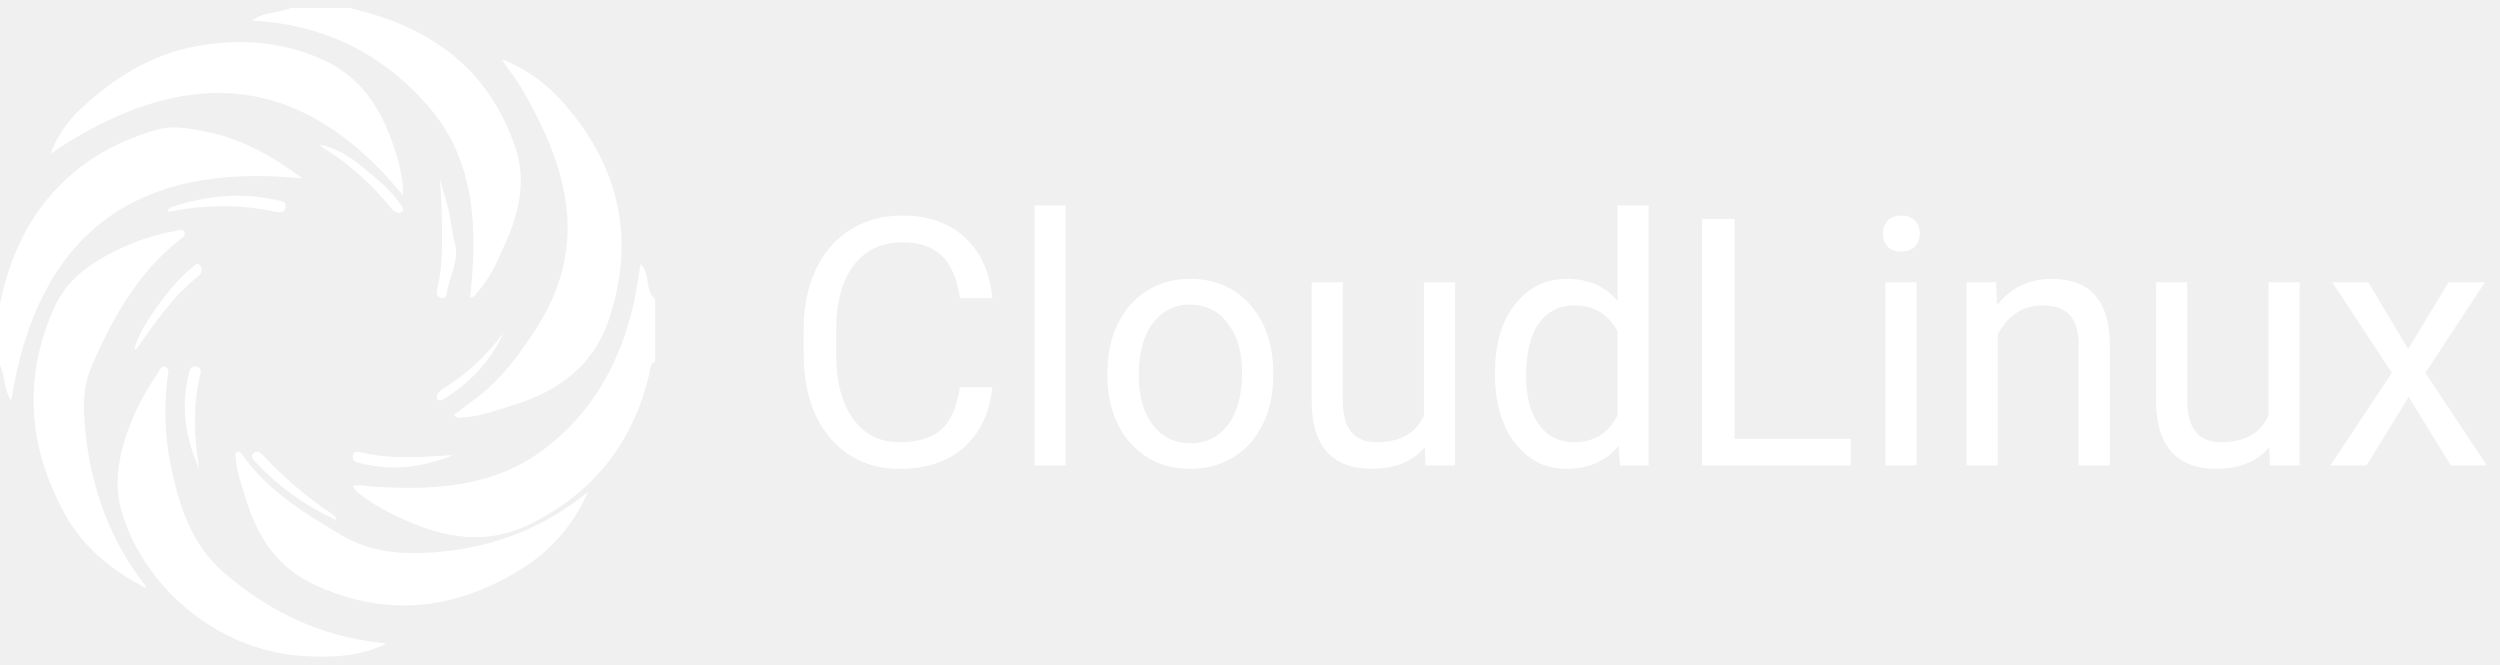
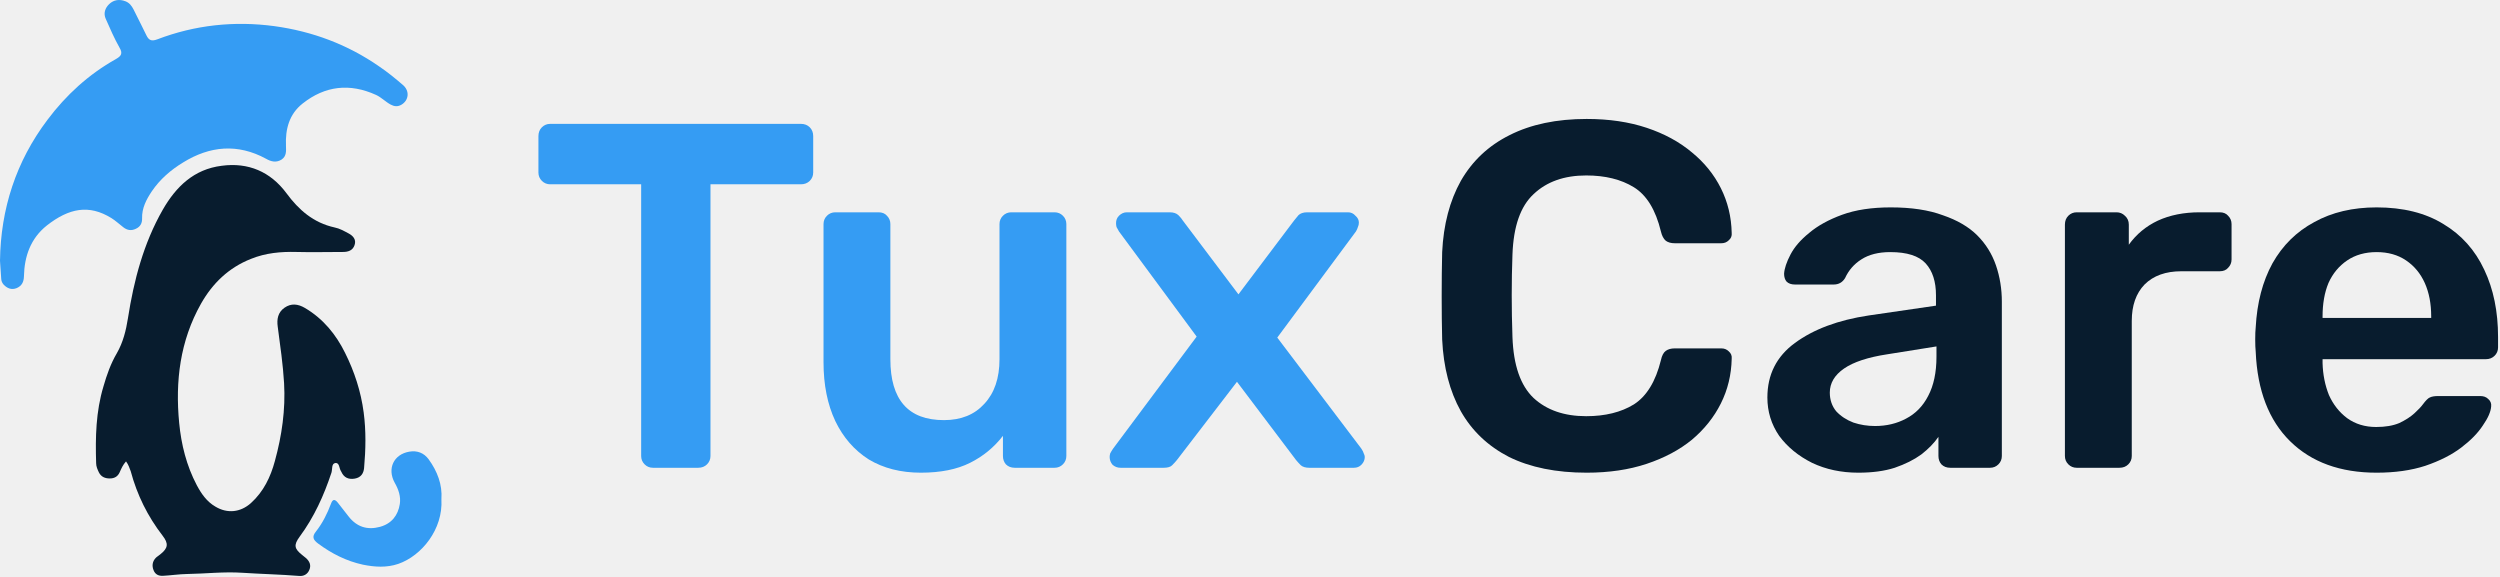
- <svg xmlns="http://www.w3.org/2000/svg" width="158" height="42" viewBox="0 0 158 42" fill="none">
-   <path d="M62.721 24.471C62.529 26.119 61.922 27.392 60.901 28.291C59.887 29.182 58.535 29.628 56.847 29.628C55.017 29.628 53.548 28.968 52.442 27.649C51.342 26.329 50.792 24.564 50.792 22.353V20.855C50.792 19.408 51.048 18.134 51.559 17.036C52.076 15.938 52.807 15.096 53.751 14.511C54.694 13.919 55.786 13.623 57.028 13.623C58.674 13.623 59.993 14.087 60.986 15.014C61.979 15.934 62.557 17.211 62.721 18.844H60.667C60.49 17.603 60.103 16.704 59.507 16.148C58.918 15.592 58.092 15.314 57.028 15.314C55.723 15.314 54.698 15.799 53.953 16.769C53.215 17.739 52.846 19.119 52.846 20.909V22.417C52.846 24.108 53.197 25.452 53.9 26.451C54.602 27.449 55.584 27.948 56.847 27.948C57.982 27.948 58.851 27.692 59.454 27.178C60.064 26.658 60.468 25.755 60.667 24.471H62.721Z" fill="white" />
-   <path d="M67.349 29.414H65.381V12.982H67.349V29.414Z" fill="white" />
-   <path d="M69.988 23.519C69.988 22.385 70.208 21.365 70.648 20.46C71.095 19.554 71.712 18.855 72.499 18.363C73.294 17.871 74.198 17.625 75.213 17.625C76.78 17.625 78.046 18.17 79.011 19.261C79.983 20.353 80.469 21.804 80.469 23.616V23.755C80.469 24.882 80.253 25.894 79.82 26.793C79.394 27.685 78.781 28.38 77.979 28.879C77.184 29.378 76.269 29.628 75.234 29.628C73.673 29.628 72.407 29.082 71.435 27.991C70.47 26.9 69.988 25.456 69.988 23.659V23.519ZM71.967 23.755C71.967 25.038 72.261 26.069 72.85 26.847C73.446 27.624 74.241 28.013 75.234 28.013C76.234 28.013 77.028 27.62 77.617 26.836C78.206 26.044 78.5 24.939 78.5 23.519C78.5 22.25 78.199 21.223 77.596 20.438C77 19.647 76.206 19.251 75.213 19.251C74.241 19.251 73.457 19.639 72.861 20.417C72.265 21.194 71.967 22.307 71.967 23.755Z" fill="white" />
-   <path d="M90.045 28.269C89.279 29.175 88.155 29.628 86.672 29.628C85.445 29.628 84.509 29.271 83.863 28.558C83.225 27.838 82.902 26.775 82.895 25.37V17.839H84.864V25.317C84.864 27.071 85.573 27.948 86.992 27.948C88.495 27.948 89.496 27.385 89.992 26.258V17.839H91.961V29.414H90.088L90.045 28.269Z" fill="white" />
-   <path d="M94.483 23.53C94.483 21.754 94.901 20.328 95.738 19.251C96.575 18.167 97.671 17.625 99.026 17.625C100.374 17.625 101.441 18.088 102.229 19.015V12.982H104.197V29.414H102.388L102.293 28.173C101.505 29.143 100.409 29.628 99.005 29.628C97.671 29.628 96.582 29.079 95.738 27.981C94.901 26.882 94.483 25.449 94.483 23.68V23.53ZM96.451 23.755C96.451 25.067 96.721 26.094 97.26 26.836C97.799 27.578 98.544 27.948 99.494 27.948C100.743 27.948 101.654 27.385 102.229 26.258V20.941C101.64 19.85 100.736 19.304 99.516 19.304C98.551 19.304 97.799 19.679 97.26 20.428C96.721 21.176 96.451 22.285 96.451 23.755Z" fill="white" />
-   <path d="M109.624 27.735H116.966V29.414H107.57V13.837H109.624V27.735Z" fill="white" />
-   <path d="M121.126 29.414H119.158V17.839H121.126V29.414ZM118.998 14.768C118.998 14.447 119.094 14.176 119.286 13.955C119.484 13.734 119.775 13.623 120.158 13.623C120.541 13.623 120.832 13.734 121.031 13.955C121.229 14.176 121.329 14.447 121.329 14.768C121.329 15.089 121.229 15.357 121.031 15.57C120.832 15.784 120.541 15.892 120.158 15.892C119.775 15.892 119.484 15.784 119.286 15.57C119.094 15.357 118.998 15.089 118.998 14.768Z" fill="white" />
-   <path d="M126.149 17.839L126.213 19.294C127.092 18.181 128.241 17.625 129.66 17.625C132.093 17.625 133.32 19.005 133.342 21.765V29.414H131.373V21.754C131.366 20.92 131.175 20.303 130.799 19.903C130.43 19.504 129.852 19.304 129.064 19.304C128.426 19.304 127.865 19.475 127.383 19.818C126.901 20.16 126.525 20.609 126.255 21.166V29.414H124.287V17.839H126.149Z" fill="white" />
-   <path d="M143.418 28.269C142.652 29.175 141.528 29.628 140.045 29.628C138.818 29.628 137.882 29.271 137.236 28.558C136.598 27.838 136.275 26.775 136.268 25.37V17.839H138.236V25.317C138.236 27.071 138.946 27.948 140.364 27.948C141.868 27.948 142.869 27.385 143.365 26.258V17.839H145.334V29.414H143.461L143.418 28.269Z" fill="white" />
-   <path d="M152.197 22.064L154.75 17.839H157.049L153.282 23.562L157.166 29.414H154.889L152.229 25.081L149.569 29.414H147.281L151.165 23.562L147.398 17.839H149.675L152.197 22.064Z" fill="white" />
-   <path fill-rule="evenodd" clip-rule="evenodd" d="M22.104 0.5C22.327 0.561 22.551 0.624 22.777 0.681C27.46 1.89 30.965 4.525 32.577 9.346C33.271 11.423 32.807 13.46 31.932 15.382C31.495 16.338 31.112 17.341 30.418 18.159C30.22 18.395 30.09 18.698 29.711 18.842C30.194 14.457 30.062 10.153 27.057 6.702C24.193 3.412 20.498 1.538 15.925 1.298C16.779 0.681 17.657 0.864 18.36 0.5C19.608 0.5 20.856 0.5 22.104 0.5Z" fill="white" />
-   <path fill-rule="evenodd" clip-rule="evenodd" d="M41.407 22.835C41.066 22.989 41.108 23.323 41.041 23.604C40.024 27.941 37.539 31.129 33.513 33.121C30.804 34.462 28.146 34.025 25.547 32.847C24.662 32.446 23.774 32 22.988 31.401C22.75 31.221 22.484 31.078 22.296 30.708C22.739 30.617 23.125 30.717 23.515 30.744C27.254 31 30.992 30.817 34.124 28.578C37.333 26.284 39.208 22.969 40.062 19.119C40.235 18.335 40.34 17.535 40.488 16.684C41.129 17.346 40.73 18.35 41.407 18.919C41.407 20.224 41.407 21.529 41.407 22.835Z" fill="white" />
-   <path fill-rule="evenodd" clip-rule="evenodd" d="M0 19.178C0.479 16.927 1.279 14.812 2.694 12.962C4.546 10.54 7.016 9.019 9.925 8.193C10.998 7.891 12.12 8.138 13.17 8.358C15.355 8.812 17.266 9.901 19.111 11.276C8.494 10.195 2.369 14.828 0.708 25.316C0.224 24.62 0.343 23.777 0 23.087C0 21.784 0 20.481 0 19.178Z" fill="white" />
-   <path fill-rule="evenodd" clip-rule="evenodd" d="M9.257 37.184C7.101 36.084 5.252 34.612 4.044 32.384C1.776 28.194 1.449 23.869 3.426 19.445C4.224 17.656 5.723 16.634 7.307 15.851C8.513 15.256 9.803 14.816 11.133 14.589C11.319 14.558 11.561 14.417 11.662 14.698C11.741 14.917 11.524 15.02 11.387 15.129C8.728 17.21 7.08 20.119 5.746 23.262C5.219 24.505 5.254 25.865 5.388 27.197C5.754 30.853 6.952 34.144 9.162 36.977C9.208 37.032 9.226 37.115 9.257 37.184Z" fill="white" />
-   <path fill-rule="evenodd" clip-rule="evenodd" d="M3.185 9.714C3.623 8.571 4.306 7.62 5.146 6.84C7.189 4.941 9.511 3.464 12.353 2.931C15.171 2.402 17.914 2.612 20.52 3.829C22.753 4.869 23.989 6.747 24.77 8.929C25.153 10 25.481 11.103 25.481 12.368C18.935 4.322 11.45 4.135 3.185 9.714Z" fill="white" />
-   <path fill-rule="evenodd" clip-rule="evenodd" d="M37.16 31.092C36.252 33.148 34.848 34.779 32.963 35.954C28.761 38.576 24.343 39.061 19.796 36.915C17.614 35.884 16.32 34.03 15.622 31.779C15.337 30.864 14.982 29.963 14.902 28.993C14.889 28.847 14.792 28.664 14.971 28.577C15.153 28.489 15.261 28.66 15.347 28.783C16.943 31.043 19.261 32.444 21.586 33.826C23.426 34.921 25.446 35.068 27.548 34.898C31.157 34.606 34.358 33.38 37.16 31.092Z" fill="white" />
-   <path fill-rule="evenodd" clip-rule="evenodd" d="M28.666 26.236C29.2 25.835 29.697 25.472 30.185 25.096C31.748 23.889 32.88 22.335 33.931 20.692C37.356 15.331 35.768 10.327 32.864 5.411C32.525 4.837 32.062 4.336 31.714 3.737C33.21 4.333 34.493 5.244 35.542 6.424C39.134 10.467 40.201 15.057 38.477 20.207C37.476 23.19 35.2 24.78 32.281 25.654C31.31 25.946 30.356 26.314 29.326 26.374C29.136 26.385 28.946 26.46 28.666 26.236Z" fill="white" />
-   <path fill-rule="evenodd" clip-rule="evenodd" d="M24.419 40.677C22.666 41.534 20.834 41.574 19.005 41.445C13.945 41.087 9.288 37.393 7.733 32.492C7.068 30.398 7.598 28.384 8.387 26.436C8.791 25.436 9.349 24.511 9.95 23.619C10.077 23.433 10.173 23.078 10.439 23.174C10.753 23.284 10.613 23.641 10.583 23.891C10.367 25.728 10.408 27.55 10.781 29.365C11.311 31.937 12.068 34.378 14.136 36.175C17.004 38.665 20.267 40.217 24.039 40.622C24.166 40.635 24.292 40.66 24.419 40.677Z" fill="white" />
-   <path fill-rule="evenodd" clip-rule="evenodd" d="M10.618 13.387C10.624 13.15 10.748 13.122 10.846 13.09C13.031 12.357 15.243 12.133 17.496 12.65C17.724 12.702 18.078 12.69 18.048 13.06C18.014 13.484 17.633 13.432 17.384 13.38C15.133 12.892 12.878 12.94 10.618 13.387Z" fill="white" />
-   <path fill-rule="evenodd" clip-rule="evenodd" d="M27.793 11.29C27.956 11.86 28.116 12.431 28.283 13.001C28.506 13.77 28.524 14.569 28.742 15.352C29.055 16.462 28.374 17.516 28.219 18.613C28.199 18.759 28.056 18.874 27.889 18.834C27.579 18.761 27.577 18.502 27.631 18.28C27.88 17.241 27.943 16.189 27.939 15.126C27.936 13.85 27.919 12.577 27.793 11.29Z" fill="white" />
-   <path fill-rule="evenodd" clip-rule="evenodd" d="M8.494 22.036C8.737 21.236 9.125 20.548 9.565 19.907C10.334 18.782 11.146 17.706 12.162 16.893C12.309 16.776 12.487 16.54 12.662 16.805C12.806 17.018 12.739 17.295 12.57 17.427C10.986 18.65 9.805 20.378 8.603 22.077C8.597 22.086 8.563 22.062 8.494 22.036Z" fill="white" />
-   <path fill-rule="evenodd" clip-rule="evenodd" d="M12.589 29.631C11.721 27.69 11.411 25.692 11.935 23.634C11.989 23.423 12.026 23.115 12.39 23.163C12.754 23.211 12.695 23.502 12.643 23.721C12.178 25.686 12.269 27.648 12.589 29.631Z" fill="white" />
-   <path fill-rule="evenodd" clip-rule="evenodd" d="M21.234 32.868C19.202 31.916 17.566 30.709 16.186 29.24C16.021 29.064 15.757 28.797 16.074 28.609C16.377 28.428 16.575 28.727 16.748 28.907C18.002 30.231 19.395 31.428 20.968 32.471C21.076 32.542 21.227 32.586 21.234 32.868Z" fill="white" />
-   <path fill-rule="evenodd" clip-rule="evenodd" d="M20.172 9.132C21.242 9.352 22.1 9.884 22.861 10.518C23.75 11.261 24.687 11.976 25.32 12.926C25.416 13.071 25.599 13.242 25.371 13.392C25.181 13.516 24.983 13.412 24.843 13.277C24.69 13.127 24.556 12.961 24.419 12.801C23.296 11.487 22.013 10.317 20.473 9.375C20.363 9.308 20.273 9.215 20.172 9.132Z" fill="white" />
-   <path fill-rule="evenodd" clip-rule="evenodd" d="M28.666 28.759C26.729 29.539 24.759 29.789 22.74 29.266C22.542 29.214 22.287 29.166 22.296 28.847C22.305 28.557 22.52 28.524 22.708 28.569C24.684 29.052 26.673 28.884 28.666 28.759Z" fill="white" />
-   <path fill-rule="evenodd" clip-rule="evenodd" d="M31.851 21C31.012 22.824 29.697 24.197 28.03 25.23C27.902 25.311 27.756 25.381 27.645 25.212C27.567 25.094 27.612 24.962 27.689 24.863C27.764 24.766 27.851 24.667 27.953 24.605C29.483 23.662 30.769 22.453 31.851 21Z" fill="white" />
+ <svg xmlns="http://www.w3.org/2000/svg" width="1274" height="294" viewBox="0 0 1274 294" fill="none">
+   <path d="M64.219 235.122C62.606 236.946 61.834 238.77 60.992 240.665C60.01 242.84 58.326 243.822 55.94 243.822C53.484 243.822 51.52 242.98 50.397 240.735C49.696 239.261 48.994 237.718 48.994 236.034C48.573 222.843 48.854 209.722 52.713 196.952C54.397 191.058 56.431 185.305 59.519 180.043C62.746 174.43 64.219 168.395 65.202 162.151C68.219 142.856 73.13 124.052 82.953 106.861C89.689 95.144 98.811 86.233 112.984 84.479C126.525 82.655 137.822 87.496 145.961 98.442C152.276 107.002 159.713 113.527 170.518 115.913C173.044 116.404 175.36 117.737 177.605 118.93C179.85 120.122 181.675 122.017 180.692 124.894C179.78 127.63 177.465 128.402 174.798 128.402C166.87 128.402 159.011 128.612 151.083 128.402C143.154 128.191 135.366 128.893 127.929 131.91C116.562 136.4 108.353 144.329 102.459 154.713C91.724 173.728 89.268 194.286 91.303 215.476C92.355 226.491 95.022 237.297 100.284 247.26C102.599 251.61 105.406 255.68 109.826 258.206C115.931 261.854 122.596 261.082 127.859 256.381C134.314 250.558 137.892 243.05 140.067 234.981C143.646 222.001 145.54 208.74 144.768 195.268C144.207 185.726 142.804 176.184 141.541 166.571C140.979 162.642 141.611 159.204 144.979 156.818C148.417 154.433 151.855 154.854 155.433 156.959C164.695 162.431 171.22 170.43 175.851 179.832C180.622 189.375 183.92 199.478 185.323 210.143C186.586 219.615 186.376 229.158 185.534 238.56C185.253 241.296 183.92 243.331 180.833 243.892C177.605 244.453 175.29 243.401 173.956 240.454C173.886 240.314 173.886 240.244 173.816 240.173C172.764 238.77 173.115 235.683 170.869 235.964C168.834 236.244 169.466 239.121 168.905 240.875C165.046 252.522 160.064 263.538 152.697 273.501C149.539 277.782 149.96 279.676 154.17 282.974C154.731 283.465 155.433 283.956 155.994 284.447C157.819 286.131 158.661 288.096 157.608 290.481C156.696 292.656 154.731 293.709 152.486 293.498C142.804 292.727 133.121 292.516 123.508 291.885C114.036 291.253 104.634 292.376 95.232 292.516C91.233 292.586 87.163 293.218 83.094 293.428C80.919 293.568 79.094 292.797 78.252 290.551C77.34 288.306 77.691 286.131 79.305 284.377C79.936 283.675 80.919 283.184 81.691 282.483C85.69 279.325 85.971 277.01 82.883 273.01C75.235 263.117 69.833 252.172 66.605 240.103C65.974 238.49 65.483 236.806 64.219 235.122Z" fill="#081C2E" />
+   <path d="M0 132.883C0.351 106.501 8.139 82.294 24.207 61.035C33.679 48.405 45.186 37.881 59.078 30.092C61.815 28.549 62.657 27.216 60.903 24.269C58.236 19.568 56.061 14.516 53.886 9.604C52.623 6.798 53.535 4.061 55.71 2.027C58.026 -0.148 60.903 -0.499 63.849 0.623C65.954 1.395 67.077 2.939 68.059 4.833C70.234 9.254 72.48 13.534 74.585 17.954C75.777 20.48 77.181 21.181 80.128 20.059C99.423 12.692 119.49 10.587 139.837 13.323C159.203 15.989 177.095 22.655 193.162 33.811C197.442 36.688 201.371 39.915 205.301 43.283C208.879 46.3 208.388 51.142 204.529 53.387C202.705 54.439 200.95 54.299 199.126 53.317C196.46 51.913 194.355 49.598 191.548 48.335C178.217 42.301 165.658 43.704 154.221 52.755C147.345 58.158 145.38 65.876 145.731 74.156C145.801 76.962 146.082 79.558 143.486 81.312C140.82 82.996 138.224 82.435 135.557 80.891C121.104 73.033 106.93 74.366 93.319 82.786C87.074 86.575 81.531 91.346 77.391 97.45C74.585 101.66 72.269 106.01 72.409 111.272C72.48 113.658 71.568 115.552 69.182 116.605C66.867 117.728 64.762 117.307 62.867 115.833C60.832 114.289 58.938 112.465 56.763 111.132C45.326 104.045 35.152 106.08 23.856 114.921C15.647 121.446 12.419 130.568 12.209 140.741C12.138 143.618 11.156 145.723 8.42 146.846C5.894 147.828 3.789 146.986 1.965 145.162C1.193 144.32 0.702 143.337 0.631 142.215C0.421 139.057 0.21 135.9 0 132.883Z" fill="#359CF3" />
+   <path d="M224.941 254.443C225.854 269.669 214.908 283.211 202.98 287.35C197.016 289.385 190.912 288.964 185.018 287.771C176.528 285.947 168.95 282.088 162.074 276.966C159.619 275.142 158.847 273.528 160.952 270.932C164.39 266.582 166.775 261.74 168.67 256.689C169.512 254.303 170.634 254.233 172.178 256.198C174.002 258.583 175.897 260.969 177.721 263.284C181.861 268.546 187.263 270.23 193.648 268.476C199.542 266.862 202.84 262.653 203.752 256.829C204.313 253.04 203.12 249.462 201.156 246.024C197.156 238.797 200.665 231.5 208.593 230.167C212.593 229.465 216.031 230.798 218.416 234.026C222.837 240.13 225.503 246.936 224.941 254.443Z" fill="#359CF3" />
+   <path d="M332.748 238.378C331.078 238.378 329.658 237.794 328.489 236.626C327.32 235.457 326.736 234.038 326.736 232.369V93.918H280.394C278.724 93.918 277.304 93.334 276.135 92.165C274.966 90.997 274.382 89.578 274.382 87.909V69.382C274.382 67.546 274.966 66.044 276.135 64.875C277.304 63.707 278.724 63.123 280.394 63.123H408.147C409.984 63.123 411.487 63.707 412.656 64.875C413.825 66.044 414.409 67.546 414.409 69.382V87.909C414.409 89.578 413.825 90.997 412.656 92.165C411.487 93.334 409.984 93.918 408.147 93.918H362.056V232.369C362.056 234.038 361.471 235.457 360.302 236.626C359.133 237.794 357.63 238.378 355.793 238.378H332.748Z" fill="#359CF3" />
+   <path d="M469.266 240.882C459.079 240.882 450.228 238.628 442.714 234.122C435.366 229.448 429.688 222.939 425.68 214.593C421.672 206.081 419.668 196.066 419.668 184.55V114.197C419.668 112.528 420.252 111.109 421.421 109.941C422.59 108.773 424.01 108.188 425.68 108.188H447.723C449.56 108.188 450.98 108.773 451.982 109.941C453.151 111.109 453.735 112.528 453.735 114.197V183.048C453.735 203.744 462.837 214.093 481.039 214.093C489.723 214.093 496.57 211.339 501.58 205.831C506.757 200.323 509.346 192.728 509.346 183.048V114.197C509.346 112.528 509.93 111.109 511.099 109.941C512.268 108.773 513.688 108.188 515.357 108.188H537.401C539.071 108.188 540.491 108.773 541.66 109.941C542.829 111.109 543.413 112.528 543.413 114.197V232.369C543.413 234.038 542.829 235.457 541.66 236.626C540.491 237.794 539.071 238.378 537.401 238.378H517.111C515.274 238.378 513.771 237.794 512.602 236.626C511.6 235.457 511.099 234.038 511.099 232.369V222.104C506.59 227.946 500.996 232.536 494.316 235.874C487.636 239.213 479.286 240.882 469.266 240.882Z" fill="#359CF3" />
+   <path d="M570.991 238.378C569.488 238.378 568.152 237.877 566.983 236.876C565.981 235.708 565.48 234.372 565.48 232.87C565.48 232.369 565.564 231.785 565.731 231.118C566.065 230.45 566.566 229.615 567.234 228.614L609.818 171.531L570.24 117.953C569.739 117.118 569.321 116.367 568.987 115.699C568.82 115.032 568.737 114.364 568.737 113.696C568.737 112.194 569.238 110.942 570.24 109.941C571.409 108.773 572.745 108.188 574.248 108.188H596.041C598.045 108.188 599.548 108.689 600.55 109.691C601.552 110.692 602.303 111.61 602.804 112.445L631.11 149.999L659.416 112.445C660.084 111.61 660.836 110.692 661.671 109.691C662.673 108.689 664.176 108.188 666.18 108.188H686.971C688.474 108.188 689.726 108.773 690.728 109.941C691.897 110.942 692.482 112.111 692.482 113.446C692.482 114.281 692.315 115.032 691.981 115.699C691.814 116.367 691.48 117.118 690.979 117.953L650.899 172.031L693.734 228.614C694.402 229.615 694.82 230.45 694.987 231.118C695.321 231.785 695.488 232.369 695.488 232.87C695.488 234.372 694.903 235.708 693.734 236.876C692.732 237.877 691.48 238.378 689.977 238.378H667.182C665.345 238.378 663.925 237.961 662.923 237.126C661.921 236.125 661.086 235.207 660.418 234.372L630.359 194.564L599.798 234.372C599.13 235.207 598.295 236.125 597.293 237.126C596.458 237.961 595.039 238.378 593.035 238.378H570.991Z" fill="#359CF3" />
+   <path d="M808.575 240.882C793.044 240.882 779.852 238.211 768.997 232.87C758.309 227.362 750.126 219.601 744.448 209.586C738.77 199.405 735.597 187.22 734.929 173.033C734.762 166.19 734.679 158.846 734.679 151.001C734.679 143.156 734.762 135.645 734.929 128.468C735.597 114.448 738.77 102.347 744.448 92.165C750.293 81.984 758.559 74.222 769.247 68.881C780.102 63.373 793.211 60.619 808.575 60.619C819.931 60.619 830.118 62.121 839.136 65.126C848.154 68.13 855.835 72.303 862.181 77.644C868.527 82.818 873.454 88.91 876.961 95.921C880.468 102.931 882.305 110.525 882.472 118.704C882.639 120.206 882.138 121.458 880.969 122.459C879.967 123.461 878.714 123.961 877.211 123.961H853.414C851.577 123.961 850.074 123.544 848.905 122.71C847.736 121.708 846.901 120.122 846.4 117.953C843.728 106.937 839.136 99.426 832.623 95.42C826.11 91.414 818.01 89.411 808.325 89.411C797.136 89.411 788.201 92.582 781.522 98.925C774.842 105.101 771.251 115.366 770.75 129.72C770.249 143.406 770.249 157.427 770.75 171.781C771.251 186.135 774.842 196.484 781.522 202.826C788.201 209.002 797.136 212.09 808.325 212.09C818.01 212.09 826.11 210.087 832.623 206.081C839.136 201.908 843.728 194.397 846.4 183.548C846.901 181.212 847.736 179.626 848.905 178.791C850.074 177.957 851.577 177.539 853.414 177.539H877.211C878.714 177.539 879.967 178.04 880.969 179.042C882.138 180.043 882.639 181.295 882.472 182.797C882.305 190.976 880.468 198.57 876.961 205.58C873.454 212.591 868.527 218.766 862.181 224.107C855.835 229.282 848.154 233.371 839.136 236.375C830.118 239.38 819.931 240.882 808.575 240.882Z" fill="#081C2E" />
+   <path d="M946.998 240.882C938.314 240.882 930.465 239.213 923.451 235.874C916.437 232.369 910.843 227.779 906.668 222.104C902.66 216.263 900.656 209.753 900.656 202.576C900.656 190.892 905.332 181.629 914.684 174.785C924.203 167.775 936.727 163.102 952.258 160.765L986.576 155.758V150.5C986.576 143.49 984.823 138.065 981.316 134.226C977.809 130.387 971.797 128.468 963.28 128.468C957.268 128.468 952.342 129.72 948.501 132.223C944.827 134.56 942.071 137.731 940.234 141.737C938.898 143.907 936.978 144.992 934.473 144.992H914.684C912.847 144.992 911.427 144.491 910.425 143.49C909.59 142.488 909.173 141.153 909.173 139.484C909.34 136.813 910.425 133.559 912.429 129.72C914.433 125.881 917.606 122.209 921.948 118.704C926.29 115.032 931.885 111.944 938.731 109.44C945.578 106.937 953.845 105.685 963.531 105.685C974.051 105.685 982.902 107.02 990.083 109.691C997.431 112.194 1003.28 115.616 1007.62 119.956C1011.96 124.295 1015.13 129.386 1017.14 135.228C1019.14 141.07 1020.14 147.245 1020.14 153.755V232.369C1020.14 234.038 1019.56 235.457 1018.39 236.626C1017.22 237.794 1015.8 238.378 1014.13 238.378H993.841C992.004 238.378 990.501 237.794 989.332 236.626C988.33 235.457 987.829 234.038 987.829 232.369V222.605C985.658 225.776 982.735 228.781 979.061 231.618C975.387 234.289 970.878 236.542 965.535 238.378C960.358 240.047 954.179 240.882 946.998 240.882ZM955.515 217.097C961.36 217.097 966.62 215.845 971.296 213.342C976.139 210.838 979.896 206.999 982.568 201.825C985.407 196.484 986.827 189.807 986.827 181.796V176.538L961.777 180.544C951.924 182.046 944.576 184.466 939.733 187.804C934.89 191.143 932.469 195.232 932.469 200.072C932.469 203.744 933.555 206.916 935.725 209.586C938.063 212.09 940.986 214.009 944.493 215.345C948 216.513 951.674 217.097 955.515 217.097Z" fill="#081C2E" />
+   <path d="M1058.29 238.378C1056.62 238.378 1055.2 237.794 1054.03 236.626C1052.86 235.457 1052.28 234.038 1052.28 232.369V114.448C1052.28 112.612 1052.86 111.109 1054.03 109.941C1055.2 108.773 1056.62 108.188 1058.29 108.188H1078.58C1080.25 108.188 1081.67 108.773 1082.84 109.941C1084.18 111.109 1084.84 112.612 1084.84 114.448V124.713C1088.68 119.371 1093.61 115.282 1099.62 112.445C1105.8 109.607 1112.9 108.188 1120.91 108.188H1131.19C1133.02 108.188 1134.44 108.773 1135.44 109.941C1136.61 111.109 1137.2 112.528 1137.2 114.197V132.223C1137.2 133.893 1136.61 135.311 1135.44 136.48C1134.44 137.648 1133.02 138.232 1131.19 138.232H1111.65C1103.63 138.232 1097.37 140.485 1092.86 144.992C1088.52 149.499 1086.35 155.674 1086.35 163.519V232.369C1086.35 234.038 1085.76 235.457 1084.59 236.626C1083.42 237.794 1081.92 238.378 1080.08 238.378H1058.29Z" fill="#081C2E" />
+   <path d="M1211.13 240.882C1192.6 240.882 1177.9 235.541 1167.05 224.858C1156.19 214.176 1150.35 198.987 1149.51 179.292C1149.34 177.623 1149.26 175.537 1149.26 173.033C1149.26 170.362 1149.34 168.276 1149.51 166.774C1150.18 154.256 1153.02 143.406 1158.03 134.226C1163.2 125.046 1170.3 118.036 1179.32 113.196C1188.34 108.188 1198.94 105.685 1211.13 105.685C1224.66 105.685 1236.02 108.522 1245.2 114.197C1254.38 119.705 1261.32 127.467 1265.99 137.481C1270.67 147.329 1273.01 158.762 1273.01 171.781V177.039C1273.01 178.708 1272.42 180.127 1271.25 181.295C1270.08 182.463 1268.58 183.048 1266.74 183.048H1183.58C1183.58 183.048 1183.58 183.298 1183.58 183.799C1183.58 184.299 1183.58 184.717 1183.58 185.05C1183.74 190.892 1184.83 196.317 1186.83 201.324C1189.01 206.165 1192.09 210.087 1196.1 213.091C1200.28 216.096 1205.2 217.598 1210.88 217.598C1215.56 217.598 1219.48 216.93 1222.66 215.595C1225.83 214.093 1228.42 212.424 1230.42 210.588C1232.42 208.752 1233.84 207.249 1234.68 206.081C1236.18 204.078 1237.35 202.91 1238.19 202.576C1239.19 202.075 1240.61 201.825 1242.44 201.825H1263.99C1265.66 201.825 1266.99 202.326 1268 203.327C1269.16 204.329 1269.67 205.58 1269.5 207.083C1269.33 209.753 1267.91 213.008 1265.24 216.847C1262.73 220.686 1259.06 224.441 1254.22 228.113C1249.37 231.785 1243.28 234.873 1235.93 237.377C1228.75 239.713 1220.48 240.882 1211.13 240.882ZM1183.58 162.017H1238.94V161.266C1238.94 154.756 1237.85 149.081 1235.68 144.241C1233.51 139.401 1230.34 135.562 1226.16 132.724C1221.99 129.887 1216.98 128.468 1211.13 128.468C1205.29 128.468 1200.28 129.887 1196.1 132.724C1191.93 135.562 1188.75 139.401 1186.58 144.241C1184.58 149.081 1183.58 154.756 1183.58 161.266V162.017Z" fill="#081C2E" />
</svg>
